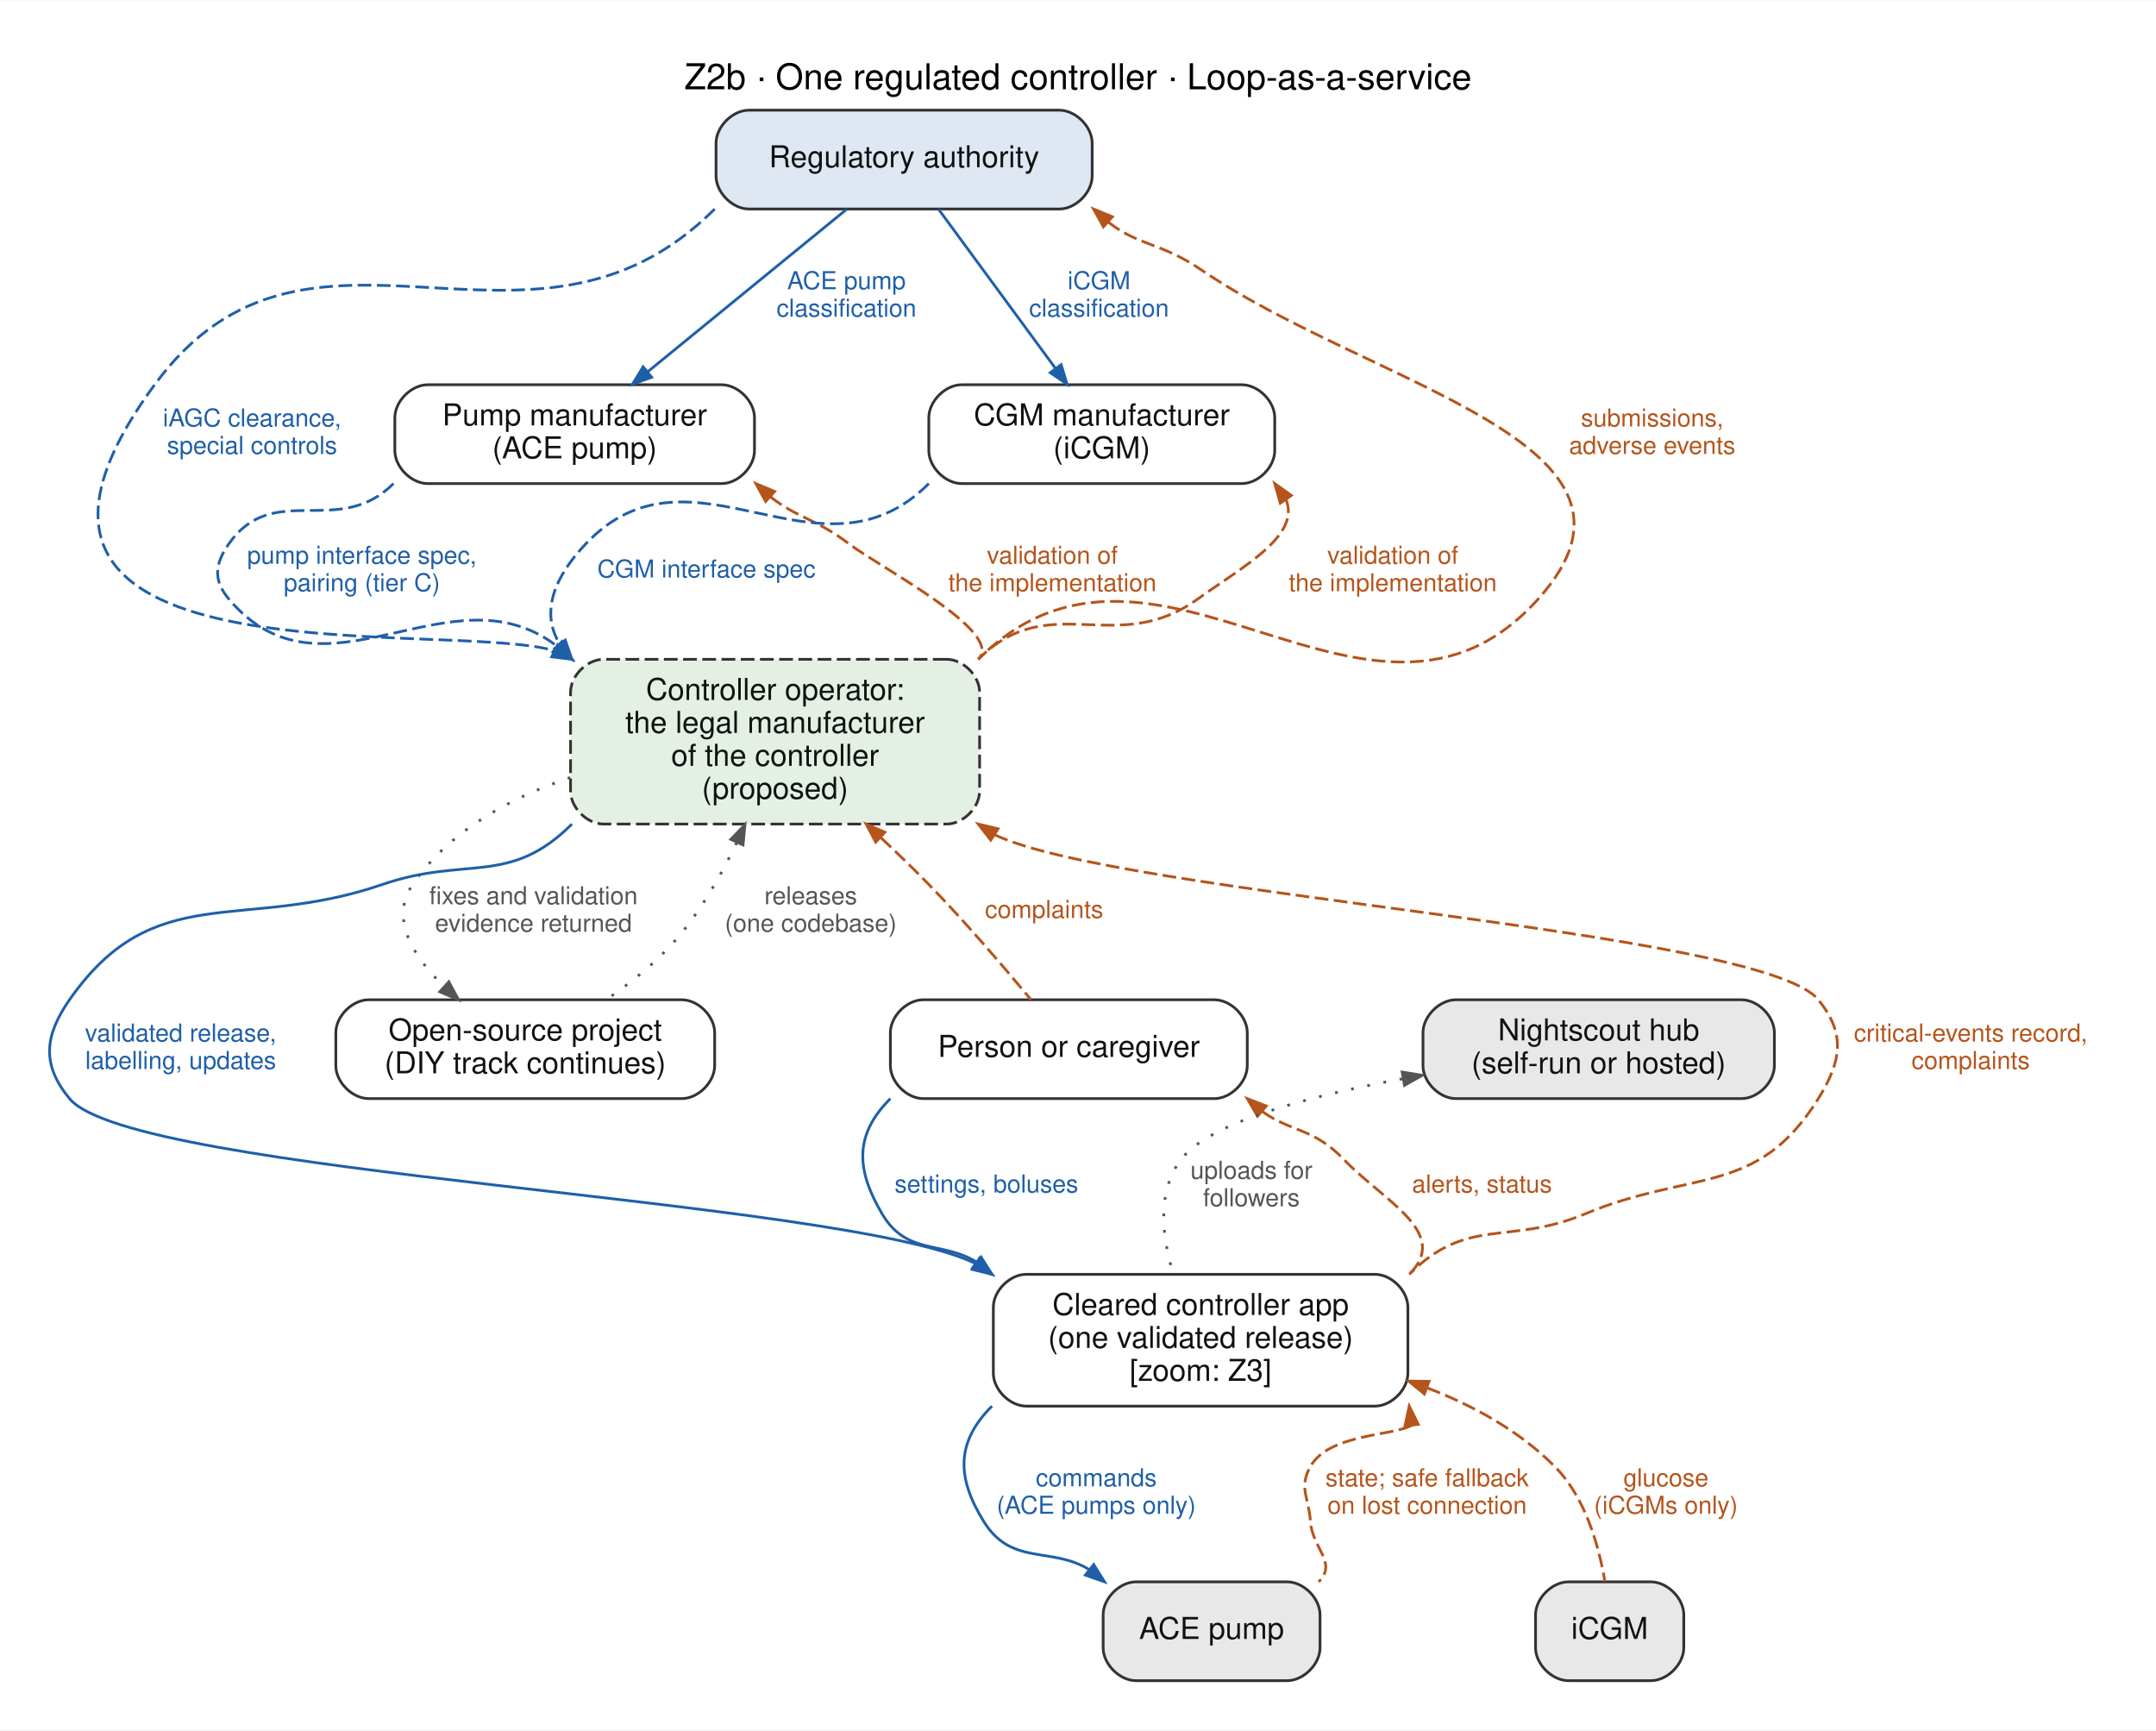
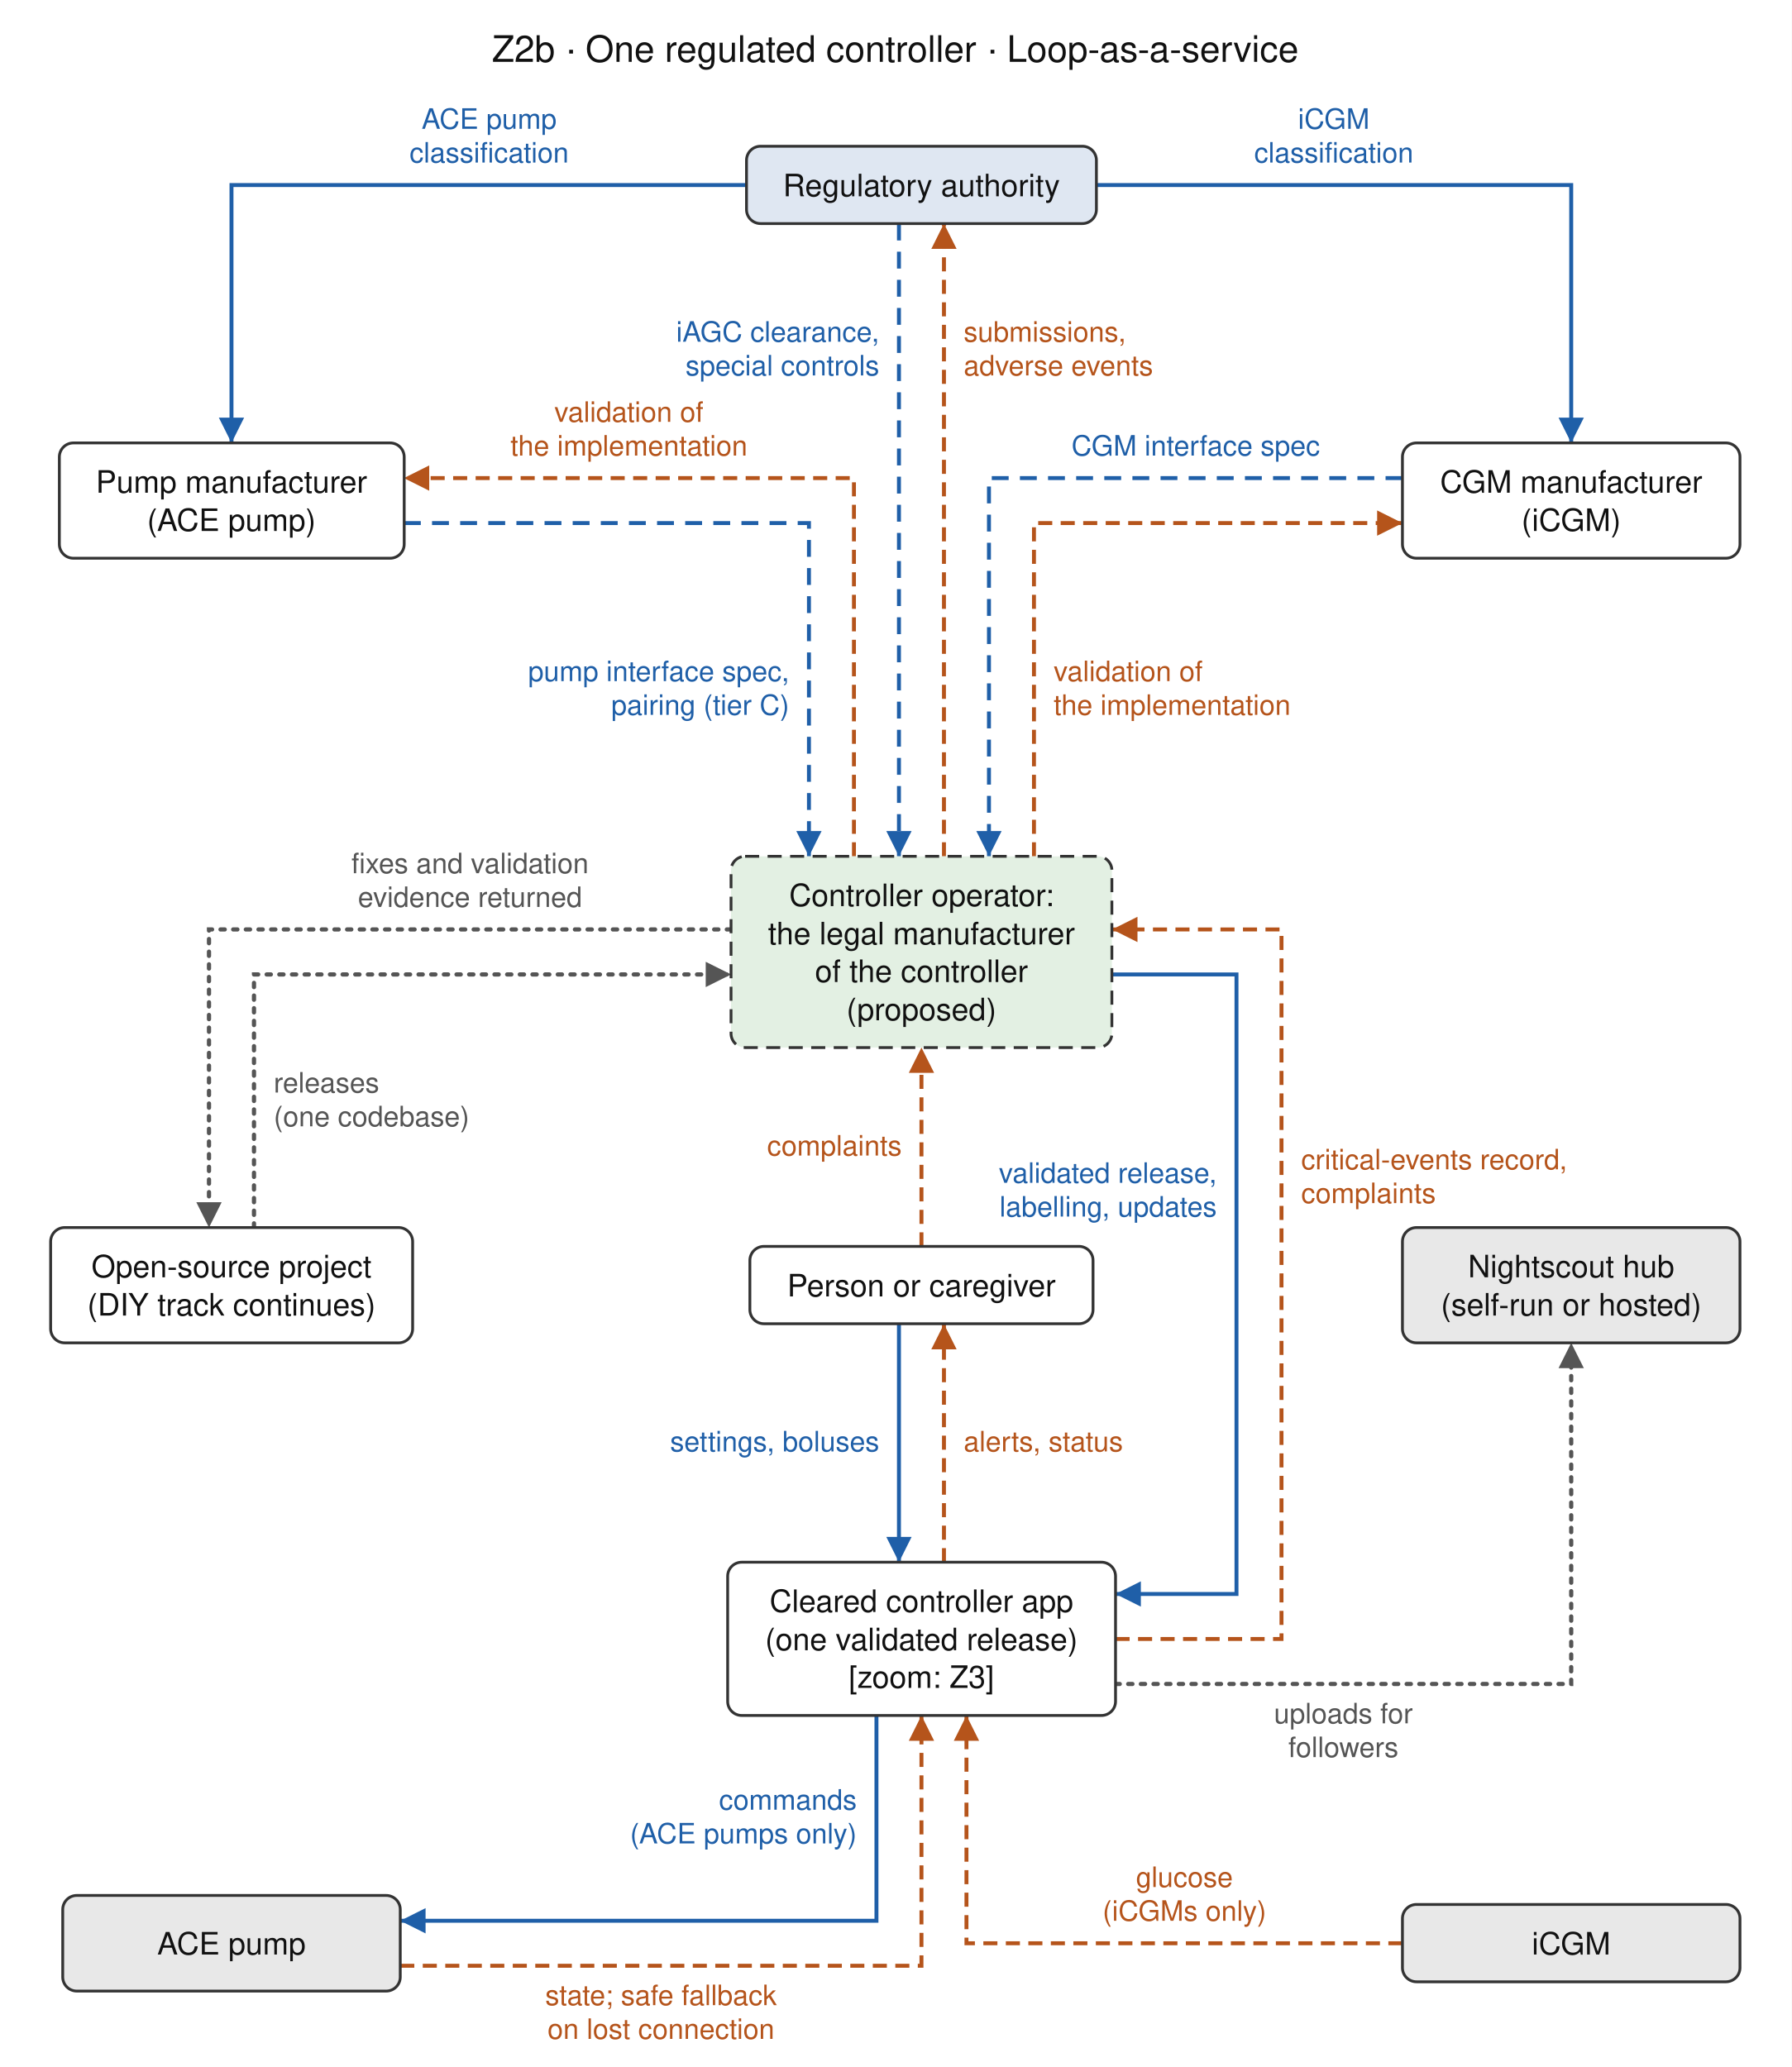
- <svg xmlns="http://www.w3.org/2000/svg" width="785pt" height="630pt" viewBox="0.00 0.00 785.32 630.00">
-   <g id="graph0" class="graph" transform="scale(1 1) rotate(0) translate(18 612)">
-     <polygon fill="#ffffff" stroke="transparent" points="-18,18 -18,-612 767.32,-612 767.32,18 -18,18" />
-     <text text-anchor="middle" x="374.66" y="-579.6" font-family="Helvetica,sans-Serif" font-size="13.00">Z2b · One regulated controller · Loop-as-a-service</text>
-     <g id="node1" class="node">
-       <path fill="#dfe7f2" stroke="#333333" d="M367.82,-572C367.82,-572 254.82,-572 254.82,-572 248.82,-572 242.82,-566 242.82,-560 242.82,-560 242.82,-548 242.82,-548 242.82,-542 248.82,-536 254.82,-536 254.82,-536 367.82,-536 367.82,-536 373.82,-536 379.82,-542 379.82,-548 379.82,-548 379.82,-560 379.82,-560 379.82,-566 373.82,-572 367.82,-572" />
-       <text text-anchor="middle" x="311.32" y="-551.2" font-family="Helvetica,sans-Serif" font-size="11.00" fill="#111111">Regulatory authority</text>
-     </g>
-     <g id="node2" class="node">
-       <path fill="#ffffff" stroke="#333333" d="M244.82,-472C244.82,-472 137.82,-472 137.82,-472 131.82,-472 125.82,-466 125.82,-460 125.82,-460 125.82,-448 125.82,-448 125.82,-442 131.82,-436 137.82,-436 137.82,-436 244.82,-436 244.82,-436 250.82,-436 256.82,-442 256.82,-448 256.82,-448 256.82,-460 256.82,-460 256.82,-466 250.82,-472 244.82,-472" />
-       <text text-anchor="middle" x="191.32" y="-457.2" font-family="Helvetica,sans-Serif" font-size="11.00" fill="#111111">Pump manufacturer</text>
-       <text text-anchor="middle" x="191.32" y="-445.2" font-family="Helvetica,sans-Serif" font-size="11.00" fill="#111111">(ACE pump)</text>
-     </g>
-     <g id="edge7" class="edge">
-       <path fill="none" stroke="#1f5fa8" d="M290.42,-535.93C270.32,-519.52 239.87,-494.64 218.02,-476.81" />
-       <polygon fill="#1f5fa8" stroke="#1f5fa8" points="219.36,-474.73 212.39,-472.2 216.26,-478.53 219.36,-474.73" />
-       <text text-anchor="middle" x="290.32" y="-506.8" font-family="Helvetica,sans-Serif" font-size="9.00" fill="#1f5fa8">ACE pump</text>
-       <text text-anchor="middle" x="290.32" y="-496.8" font-family="Helvetica,sans-Serif" font-size="9.00" fill="#1f5fa8">classification</text>
-     </g>
-     <g id="node3" class="node">
-       <path fill="#ffffff" stroke="#333333" d="M434.32,-472C434.32,-472 332.32,-472 332.32,-472 326.32,-472 320.32,-466 320.32,-460 320.32,-460 320.32,-448 320.32,-448 320.32,-442 326.32,-436 332.32,-436 332.32,-436 434.32,-436 434.32,-436 440.32,-436 446.32,-442 446.32,-448 446.32,-448 446.32,-460 446.32,-460 446.32,-466 440.32,-472 434.32,-472" />
-       <text text-anchor="middle" x="383.32" y="-457.2" font-family="Helvetica,sans-Serif" font-size="11.00" fill="#111111">CGM manufacturer</text>
-       <text text-anchor="middle" x="383.32" y="-445.2" font-family="Helvetica,sans-Serif" font-size="11.00" fill="#111111">(iCGM)</text>
-     </g>
-     <g id="edge8" class="edge">
-       <path fill="none" stroke="#1f5fa8" d="M323.86,-535.93C335.66,-519.87 353.42,-495.7 366.46,-477.95" />
-       <polygon fill="#1f5fa8" stroke="#1f5fa8" points="368.51,-479.3 370.68,-472.2 364.56,-476.39 368.51,-479.3" />
-       <text text-anchor="middle" x="382.32" y="-506.8" font-family="Helvetica,sans-Serif" font-size="9.00" fill="#1f5fa8">iCGM</text>
-       <text text-anchor="middle" x="382.32" y="-496.8" font-family="Helvetica,sans-Serif" font-size="9.00" fill="#1f5fa8">classification</text>
-     </g>
-     <g id="node4" class="node">
-       <path fill="#e3f0e3" stroke="#333333" stroke-dasharray="5,2" d="M326.82,-372C326.82,-372 201.82,-372 201.82,-372 195.82,-372 189.82,-366 189.82,-360 189.82,-360 189.82,-324 189.82,-324 189.82,-318 195.82,-312 201.82,-312 201.82,-312 326.82,-312 326.82,-312 332.82,-312 338.82,-318 338.82,-324 338.82,-324 338.82,-360 338.82,-360 338.82,-366 332.82,-372 326.82,-372" />
-       <text text-anchor="middle" x="264.32" y="-357.2" font-family="Helvetica,sans-Serif" font-size="11.00" fill="#111111">Controller operator:</text>
-       <text text-anchor="middle" x="264.32" y="-345.2" font-family="Helvetica,sans-Serif" font-size="11.00" fill="#111111">the legal manufacturer</text>
-       <text text-anchor="middle" x="264.32" y="-333.2" font-family="Helvetica,sans-Serif" font-size="11.00" fill="#111111">of the controller</text>
-       <text text-anchor="middle" x="264.32" y="-321.2" font-family="Helvetica,sans-Serif" font-size="11.00" fill="#111111">(proposed)</text>
-     </g>
-     <g id="edge5" class="edge">
-       <path fill="none" stroke="#1f5fa8" stroke-dasharray="5,2" d="M242.32,-536C175.13,-468.81 94.57,-548.59 38.32,-472 -43.78,-360.19 143.03,-386.86 183.95,-375.15" />
-       <polygon fill="#1f5fa8" stroke="#1f5fa8" points="185.13,-377.3 190.32,-372 182.96,-372.9 185.13,-377.3" />
-       <text text-anchor="middle" x="73.82" y="-456.8" font-family="Helvetica,sans-Serif" font-size="9.00" fill="#1f5fa8">iAGC clearance,</text>
-       <text text-anchor="middle" x="73.82" y="-446.8" font-family="Helvetica,sans-Serif" font-size="9.00" fill="#1f5fa8">special controls</text>
-     </g>
-     <g id="edge6" class="edge">
-       <path fill="none" stroke="#b5541b" stroke-dasharray="5,2" d="M385.67,-531.24C396.79,-522.54 405.06,-523.72 419.32,-514 482.44,-471 593.35,-450.83 542.32,-394 481.39,-326.15 402.81,-436.48 338.32,-372" />
-       <polygon fill="#b5541b" stroke="#b5541b" points="383.92,-529.51 380.32,-536 387.18,-533.17 383.92,-529.51" />
-       <text text-anchor="middle" x="583.82" y="-456.8" font-family="Helvetica,sans-Serif" font-size="9.00" fill="#b5541b">submissions,</text>
-       <text text-anchor="middle" x="583.82" y="-446.8" font-family="Helvetica,sans-Serif" font-size="9.00" fill="#b5541b">adverse events</text>
-     </g>
-     <g id="edge9" class="edge">
-       <path fill="none" stroke="#1f5fa8" stroke-dasharray="5,2" d="M125.32,-436C105.24,-415.92 81.59,-437.29 65.32,-414 60.23,-406.71 59.61,-400.81 65.32,-394 99.89,-352.82 145.88,-406.39 184.66,-376.96" />
-       <polygon fill="#1f5fa8" stroke="#1f5fa8" points="186.67,-378.46 190.32,-372 183.44,-374.77 186.67,-378.46" />
-       <text text-anchor="middle" x="113.82" y="-406.8" font-family="Helvetica,sans-Serif" font-size="9.00" fill="#1f5fa8">pump interface spec,</text>
-       <text text-anchor="middle" x="113.82" y="-396.8" font-family="Helvetica,sans-Serif" font-size="9.00" fill="#1f5fa8">pairing (tier C)</text>
-     </g>
-     <g id="edge10" class="edge">
-       <path fill="none" stroke="#b5541b" stroke-dasharray="5,2" d="M262.65,-431.19C272.28,-423.48 279.14,-423.3 291.32,-414 302.46,-405.5 348.23,-381.9 338.32,-372" />
-       <polygon fill="#b5541b" stroke="#b5541b" points="260.88,-429.49 257.32,-436 264.16,-433.13 260.88,-429.49" />
-       <text text-anchor="middle" x="365.32" y="-406.8" font-family="Helvetica,sans-Serif" font-size="9.00" fill="#b5541b">validation of</text>
-       <text text-anchor="middle" x="365.32" y="-396.8" font-family="Helvetica,sans-Serif" font-size="9.00" fill="#b5541b">the implementation</text>
-     </g>
-     <g id="edge11" class="edge">
-       <path fill="none" stroke="#1f5fa8" stroke-dasharray="5,2" d="M320.32,-436C280.44,-396.11 234.08,-454.98 195.32,-414 184.22,-402.26 178.69,-389.5 185.79,-377.7" />
-       <polygon fill="#1f5fa8" stroke="#1f5fa8" points="187.89,-379 190.32,-372 184.05,-375.96 187.89,-379" />
-       <text text-anchor="middle" x="239.32" y="-401.8" font-family="Helvetica,sans-Serif" font-size="9.00" fill="#1f5fa8">CGM interface spec</text>
-     </g>
-     <g id="edge12" class="edge">
-       <path fill="none" stroke="#b5541b" stroke-dasharray="5,2" d="M450.42,-430.18C455.88,-416.88 434.24,-405.49 418.32,-394 388.43,-372.41 364.4,-398.07 338.32,-372" />
-       <polygon fill="#b5541b" stroke="#b5541b" points="448.35,-428.87 446.32,-436 452.36,-431.69 448.35,-428.87" />
-       <text text-anchor="middle" x="489.32" y="-406.8" font-family="Helvetica,sans-Serif" font-size="9.00" fill="#b5541b">validation of</text>
-       <text text-anchor="middle" x="489.32" y="-396.8" font-family="Helvetica,sans-Serif" font-size="9.00" fill="#b5541b">the implementation</text>
-     </g>
-     <g id="node5" class="node">
-       <path fill="#ffffff" stroke="#333333" d="M230.32,-248C230.32,-248 116.32,-248 116.32,-248 110.32,-248 104.32,-242 104.32,-236 104.32,-236 104.32,-224 104.32,-224 104.32,-218 110.32,-212 116.32,-212 116.32,-212 230.32,-212 230.32,-212 236.32,-212 242.32,-218 242.32,-224 242.32,-224 242.32,-236 242.32,-236 242.32,-242 236.32,-248 230.32,-248" />
-       <text text-anchor="middle" x="173.32" y="-233.2" font-family="Helvetica,sans-Serif" font-size="11.00" fill="#111111">Open-source project</text>
-       <text text-anchor="middle" x="173.32" y="-221.2" font-family="Helvetica,sans-Serif" font-size="11.00" fill="#111111">(DIY track continues)</text>
-     </g>
-     <g id="edge13" class="edge">
-       <path fill="none" stroke="#555555" stroke-dasharray="1,5" d="M250.34,-305.23C244.62,-293.25 237.23,-280.33 228.32,-270 221.14,-261.67 211.81,-254.2 202.89,-248.08" />
-       <polygon fill="#555555" stroke="#555555" points="248.2,-306.43 253.35,-311.77 252.65,-304.38 248.2,-306.43" />
-       <text text-anchor="middle" x="277.32" y="-282.8" font-family="Helvetica,sans-Serif" font-size="9.00" fill="#555555">releases</text>
-       <text text-anchor="middle" x="277.32" y="-272.8" font-family="Helvetica,sans-Serif" font-size="9.00" fill="#555555">(one codebase)</text>
-     </g>
-     <g id="edge14" class="edge">
-       <path fill="none" stroke="#555555" stroke-dasharray="1,5" d="M189.72,-328.93C167.56,-321.49 145.66,-309.45 132.32,-290 123.88,-277.69 132.29,-263.99 143.64,-252.9" />
-       <polygon fill="#555555" stroke="#555555" points="145.49,-254.53 149.02,-248 142.19,-250.91 145.49,-254.53" />
-       <text text-anchor="middle" x="176.32" y="-282.8" font-family="Helvetica,sans-Serif" font-size="9.00" fill="#555555">fixes and validation</text>
-       <text text-anchor="middle" x="176.32" y="-272.8" font-family="Helvetica,sans-Serif" font-size="9.00" fill="#555555">evidence returned</text>
-     </g>
-     <g id="node6" class="node">
-       <path fill="#ffffff" stroke="#333333" d="M424.32,-248C424.32,-248 318.32,-248 318.32,-248 312.32,-248 306.32,-242 306.32,-236 306.32,-236 306.32,-224 306.32,-224 306.32,-218 312.32,-212 318.32,-212 318.32,-212 424.32,-212 424.32,-212 430.32,-212 436.32,-218 436.32,-224 436.32,-224 436.32,-236 436.32,-236 436.32,-242 430.32,-248 424.32,-248" />
-       <text text-anchor="middle" x="371.32" y="-227.2" font-family="Helvetica,sans-Serif" font-size="11.00" fill="#111111">Person or caregiver</text>
-     </g>
-     <g id="edge19" class="edge">
-       <path fill="none" stroke="#b5541b" stroke-dasharray="5,2" d="M302.94,-306.95C308.87,-301.4 314.84,-295.62 320.32,-290 333.55,-276.42 347.56,-260.05 357.55,-248" />
-       <polygon fill="#b5541b" stroke="#b5541b" points="300.98,-305.42 297.51,-311.97 304.31,-309.01 300.98,-305.42" />
-       <text text-anchor="middle" x="362.32" y="-277.8" font-family="Helvetica,sans-Serif" font-size="9.00" fill="#b5541b">complaints</text>
-     </g>
-     <g id="node8" class="node">
-       <path fill="#ffffff" stroke="#333333" d="M482.82,-148C482.82,-148 355.82,-148 355.82,-148 349.82,-148 343.82,-142 343.82,-136 343.82,-136 343.82,-112 343.82,-112 343.82,-106 349.82,-100 355.82,-100 355.82,-100 482.82,-100 482.82,-100 488.82,-100 494.82,-106 494.82,-112 494.82,-112 494.82,-136 494.82,-136 494.82,-142 488.82,-148 482.82,-148" />
-       <text text-anchor="middle" x="419.32" y="-133.2" font-family="Helvetica,sans-Serif" font-size="11.00" fill="#111111">Cleared controller app</text>
-       <text text-anchor="middle" x="419.32" y="-121.2" font-family="Helvetica,sans-Serif" font-size="11.00" fill="#111111">(one validated release)</text>
-       <text text-anchor="middle" x="419.32" y="-109.2" font-family="Helvetica,sans-Serif" font-size="11.00" fill="#111111">[zoom: Z3]</text>
-     </g>
-     <g id="edge15" class="edge">
-       <path fill="none" stroke="#1f5fa8" d="M190.32,-312C167.56,-289.24 151.76,-300.46 121.32,-290 70.25,-272.46 38.21,-292.29 7.32,-248 -1.83,-234.88 -2.88,-224.33 7.32,-212 30.32,-184.21 288.19,-175.73 337.3,-151.95" />
-       <polygon fill="#1f5fa8" stroke="#1f5fa8" points="338.81,-153.89 343.32,-148 336.13,-149.79 338.81,-153.89" />
-       <text text-anchor="middle" x="47.82" y="-232.8" font-family="Helvetica,sans-Serif" font-size="9.00" fill="#1f5fa8">validated release,</text>
-       <text text-anchor="middle" x="47.82" y="-222.8" font-family="Helvetica,sans-Serif" font-size="9.00" fill="#1f5fa8">labelling, updates</text>
-     </g>
-     <g id="edge16" class="edge">
-       <path fill="none" stroke="#b5541b" stroke-dasharray="5,2" d="M344.38,-308.07C390.56,-286.03 623.62,-273.48 644.32,-248 654.41,-235.58 652.77,-225.59 644.32,-212 622.08,-176.21 598.22,-186.22 559.32,-170 531.56,-158.43 516.59,-169.27 495.32,-148" />
-       <polygon fill="#b5541b" stroke="#b5541b" points="342.87,-306.14 338.32,-312 345.53,-310.25 342.87,-306.14" />
-       <text text-anchor="middle" x="699.82" y="-232.8" font-family="Helvetica,sans-Serif" font-size="9.00" fill="#b5541b">critical-events record,</text>
-       <text text-anchor="middle" x="699.82" y="-222.8" font-family="Helvetica,sans-Serif" font-size="9.00" fill="#b5541b">complaints</text>
-     </g>
-     <g id="node7" class="node">
-       <path fill="#e8e8e8" stroke="#333333" d="M616.32,-248C616.32,-248 512.32,-248 512.32,-248 506.32,-248 500.32,-242 500.32,-236 500.32,-236 500.32,-224 500.32,-224 500.32,-218 506.32,-212 512.32,-212 512.32,-212 616.32,-212 616.32,-212 622.32,-212 628.32,-218 628.32,-224 628.32,-224 628.32,-236 628.32,-236 628.32,-242 622.32,-248 616.32,-248" />
-       <text text-anchor="middle" x="564.32" y="-233.2" font-family="Helvetica,sans-Serif" font-size="11.00" fill="#111111">Nightscout hub</text>
-       <text text-anchor="middle" x="564.32" y="-221.2" font-family="Helvetica,sans-Serif" font-size="11.00" fill="#111111">(self-run or hosted)</text>
-     </g>
-     <g id="edge17" class="edge">
-       <path fill="none" stroke="#1f5fa8" d="M306.32,-212C293.09,-198.77 293.8,-186.11 303.32,-170 312.28,-154.85 324.99,-160.22 337.57,-152.56" />
-       <polygon fill="#1f5fa8" stroke="#1f5fa8" points="339.36,-154.27 343.32,-148 336.31,-150.43 339.36,-154.27" />
-       <text text-anchor="middle" x="341.32" y="-177.8" font-family="Helvetica,sans-Serif" font-size="9.00" fill="#1f5fa8">settings, boluses</text>
-     </g>
-     <g id="edge18" class="edge">
-       <path fill="none" stroke="#b5541b" stroke-dasharray="5,2" d="M441.89,-207.24C452.15,-199.89 460.49,-201.29 471.32,-190 486.2,-174.48 510.52,-163.2 495.32,-148" />
-       <polygon fill="#b5541b" stroke="#b5541b" points="440.05,-205.59 436.32,-212 443.23,-209.31 440.05,-205.59" />
-       <text text-anchor="middle" x="521.82" y="-177.8" font-family="Helvetica,sans-Serif" font-size="9.00" fill="#b5541b">alerts, status</text>
-     </g>
-     <g id="edge20" class="edge">
-       <path fill="none" stroke="#555555" stroke-dasharray="1,5" d="M492.77,-219.19C458.49,-212.87 422.65,-203.31 412.32,-190 403.28,-178.34 405.22,-161.76 409.33,-148.27" />
-       <polygon fill="#555555" stroke="#555555" points="492.73,-221.67 500.05,-220.48 493.59,-216.84 492.73,-221.67" />
-       <text text-anchor="middle" x="437.82" y="-182.8" font-family="Helvetica,sans-Serif" font-size="9.00" fill="#555555">uploads for</text>
-       <text text-anchor="middle" x="437.82" y="-172.8" font-family="Helvetica,sans-Serif" font-size="9.00" fill="#555555">followers</text>
-     </g>
-     <g id="node9" class="node">
-       <path fill="#e8e8e8" stroke="#333333" d="M450.82,-36C450.82,-36 395.82,-36 395.82,-36 389.82,-36 383.82,-30 383.82,-24 383.82,-24 383.82,-12 383.82,-12 383.82,-6 389.82,0 395.82,0 395.82,0 450.82,0 450.82,0 456.82,0 462.82,-6 462.82,-12 462.82,-12 462.82,-24 462.82,-24 462.82,-30 456.82,-36 450.82,-36" />
-       <text text-anchor="middle" x="423.32" y="-15.2" font-family="Helvetica,sans-Serif" font-size="11.00" fill="#111111">ACE pump</text>
-     </g>
-     <g id="edge21" class="edge">
-       <path fill="none" stroke="#1f5fa8" d="M343.32,-100C330.09,-86.77 330.48,-73.92 340.32,-58 350.47,-41.58 364.94,-49.05 378.83,-40.4" />
-       <polygon fill="#1f5fa8" stroke="#1f5fa8" points="380.39,-42.29 384.32,-36 377.33,-38.46 380.39,-42.29" />
-       <text text-anchor="middle" x="381.32" y="-70.8" font-family="Helvetica,sans-Serif" font-size="9.00" fill="#1f5fa8">commands</text>
-       <text text-anchor="middle" x="381.32" y="-60.8" font-family="Helvetica,sans-Serif" font-size="9.00" fill="#1f5fa8">(ACE pumps only)</text>
-     </g>
-     <g id="edge22" class="edge">
-       <path fill="none" stroke="#b5541b" stroke-dasharray="5,2" d="M496.18,-93.01C489.47,-89.09 466.06,-90.01 459.32,-78 454.97,-70.25 458.72,-66.87 459.32,-58 459.99,-48.15 469.3,-42.98 462.32,-36" />
-       <polygon fill="#b5541b" stroke="#b5541b" points="493.74,-92.75 495.32,-100 498.6,-93.35 493.74,-92.75" />
-       <text text-anchor="middle" x="501.82" y="-70.8" font-family="Helvetica,sans-Serif" font-size="9.00" fill="#b5541b">state; safe fallback</text>
-       <text text-anchor="middle" x="501.82" y="-60.8" font-family="Helvetica,sans-Serif" font-size="9.00" fill="#b5541b">on lost connection</text>
-     </g>
-     <g id="node10" class="node">
-       <path fill="#e8e8e8" stroke="#333333" d="M583.32,-36C583.32,-36 553.32,-36 553.32,-36 547.32,-36 541.32,-30 541.32,-24 541.32,-24 541.32,-12 541.32,-12 541.32,-6 547.32,0 553.32,0 553.32,0 583.32,0 583.32,0 589.32,0 595.32,-6 595.32,-12 595.32,-12 595.32,-24 595.32,-24 595.32,-30 589.32,-36 583.32,-36" />
-       <text text-anchor="middle" x="568.32" y="-15.2" font-family="Helvetica,sans-Serif" font-size="11.00" fill="#111111">iCGM</text>
-     </g>
-     <g id="edge23" class="edge">
-       <path fill="none" stroke="#b5541b" stroke-dasharray="5,2" d="M501.9,-106.63C518.95,-100.06 535.57,-90.86 548.32,-78 559.44,-66.79 564.38,-49.17 566.58,-36.11" />
-       <polygon fill="#b5541b" stroke="#b5541b" points="500.83,-104.41 495.1,-109.11 502.51,-109.01 500.83,-104.41" />
-       <text text-anchor="middle" x="588.82" y="-70.8" font-family="Helvetica,sans-Serif" font-size="9.00" fill="#b5541b">glucose</text>
-       <text text-anchor="middle" x="588.82" y="-60.8" font-family="Helvetica,sans-Serif" font-size="9.00" fill="#b5541b">(iCGMs only)</text>
+ <svg xmlns="http://www.w3.org/2000/svg" width="637" height="735" viewBox="0 0 637 735" font-family="Helvetica, Arial, sans-serif">
+   <defs>
+     <marker id="ah1f5fa8" viewBox="0 0 10 10" refX="10" refY="5" markerUnits="userSpaceOnUse" markerWidth="9" markerHeight="9" orient="auto-start-reverse">
+       <path d="M0,0 L10,5 L0,10 z" fill="#1f5fa8" />
+     </marker>
+     <marker id="ah2e7d32" viewBox="0 0 10 10" refX="10" refY="5" markerUnits="userSpaceOnUse" markerWidth="9" markerHeight="9" orient="auto-start-reverse">
+       <path d="M0,0 L10,5 L0,10 z" fill="#2e7d32" />
+     </marker>
+     <marker id="ah555555" viewBox="0 0 10 10" refX="10" refY="5" markerUnits="userSpaceOnUse" markerWidth="9" markerHeight="9" orient="auto-start-reverse">
+       <path d="M0,0 L10,5 L0,10 z" fill="#555555" />
+     </marker>
+     <marker id="ah888888" viewBox="0 0 10 10" refX="10" refY="5" markerUnits="userSpaceOnUse" markerWidth="9" markerHeight="9" orient="auto-start-reverse">
+       <path d="M0,0 L10,5 L0,10 z" fill="#888888" />
+     </marker>
+     <marker id="ahb5541b" viewBox="0 0 10 10" refX="10" refY="5" markerUnits="userSpaceOnUse" markerWidth="9" markerHeight="9" orient="auto-start-reverse">
+       <path d="M0,0 L10,5 L0,10 z" fill="#b5541b" />
+     </marker>
+     <marker id="ahc8c8c8" viewBox="0 0 10 10" refX="10" refY="5" markerUnits="userSpaceOnUse" markerWidth="9" markerHeight="9" orient="auto-start-reverse">
+       <path d="M0,0 L10,5 L0,10 z" fill="#c8c8c8" />
+     </marker>
+   </defs>
+   <rect x="0" y="0" width="637" height="735" fill="#ffffff" />
+   <text x="318.3" y="22" font-size="13" text-anchor="middle" fill="#111">Z2b · One regulated controller · Loop-as-a-service</text>
+   <g transform="translate(0.0,0.0)">
+     <g class="edge">
+       <path class="edge" d="M319.6,79.5 L319.6,304.5" fill="none" stroke="#1f5fa8" stroke-width="1.4" stroke-dasharray="6,4" stroke-linecap="butt" marker-end="url(#ah1f5fa8)" />
+     </g>
+     <g class="edge">
+       <path class="edge" d="M335.6,304.5 L335.6,79.5" fill="none" stroke="#b5541b" stroke-width="1.4" stroke-dasharray="5,3" stroke-linecap="butt" marker-end="url(#ahb5541b)" />
+     </g>
+     <g class="edge">
+       <path class="edge" d="M265.4,65.8 L82.3,65.8 L82.3,157.5" fill="none" stroke="#1f5fa8" stroke-width="1.4" stroke-linecap="butt" marker-end="url(#ah1f5fa8)" />
+     </g>
+     <g class="edge">
+       <path class="edge" d="M389.9,65.8 L558.6,65.8 L558.6,157.5" fill="none" stroke="#1f5fa8" stroke-width="1.4" stroke-linecap="butt" marker-end="url(#ah1f5fa8)" />
+     </g>
+     <g class="edge">
+       <path class="edge" d="M143.6,186.0 L287.6,186.0 L287.6,304.5" fill="none" stroke="#1f5fa8" stroke-width="1.4" stroke-dasharray="6,4" stroke-linecap="butt" marker-end="url(#ah1f5fa8)" />
+     </g>
+     <g class="edge">
+       <path class="edge" d="M303.6,304.5 L303.6,170.0 L143.6,170.0" fill="none" stroke="#b5541b" stroke-width="1.4" stroke-dasharray="5,3" stroke-linecap="butt" marker-end="url(#ahb5541b)" />
+     </g>
+     <g class="edge">
+       <path class="edge" d="M498.6,170.0 L351.6,170.0 L351.6,304.5" fill="none" stroke="#1f5fa8" stroke-width="1.4" stroke-dasharray="6,4" stroke-linecap="butt" marker-end="url(#ah1f5fa8)" />
+     </g>
+     <g class="edge">
+       <path class="edge" d="M367.6,304.5 L367.6,186.0 L498.6,186.0" fill="none" stroke="#b5541b" stroke-width="1.4" stroke-dasharray="5,3" stroke-linecap="butt" marker-end="url(#ahb5541b)" />
+     </g>
+     <g class="edge">
+       <path class="edge" d="M90.3,436.5 L90.3,346.5 L259.9,346.5" fill="none" stroke="#555555" stroke-width="1.5" stroke-dasharray="1.5,3" stroke-linecap="round" marker-end="url(#ah555555)" />
+     </g>
+     <g class="edge">
+       <path class="edge" d="M259.9,330.5 L74.3,330.5 L74.3,436.5" fill="none" stroke="#555555" stroke-width="1.5" stroke-dasharray="1.5,3" stroke-linecap="round" marker-end="url(#ah555555)" />
+     </g>
+     <g class="edge">
+       <path class="edge" d="M395.4,346.5 L439.6,346.5 L439.6,566.8 L396.6,566.8" fill="none" stroke="#1f5fa8" stroke-width="1.4" stroke-linecap="butt" marker-end="url(#ah1f5fa8)" />
+     </g>
+     <g class="edge">
+       <path class="edge" d="M396.6,582.8 L455.6,582.8 L455.6,330.5 L395.4,330.5" fill="none" stroke="#b5541b" stroke-width="1.4" stroke-dasharray="5,3" stroke-linecap="butt" marker-end="url(#ahb5541b)" />
+     </g>
+     <g class="edge">
+       <path class="edge" d="M319.6,470.8 L319.6,555.5" fill="none" stroke="#1f5fa8" stroke-width="1.4" stroke-linecap="butt" marker-end="url(#ah1f5fa8)" />
+     </g>
+     <g class="edge">
+       <path class="edge" d="M335.6,555.5 L335.6,470.8" fill="none" stroke="#b5541b" stroke-width="1.4" stroke-dasharray="5,3" stroke-linecap="butt" marker-end="url(#ahb5541b)" />
+     </g>
+     <g class="edge">
+       <path class="edge" d="M327.6,443.2 L327.6,372.5" fill="none" stroke="#b5541b" stroke-width="1.4" stroke-dasharray="5,3" stroke-linecap="butt" marker-end="url(#ahb5541b)" />
+     </g>
+     <g class="edge">
+       <path class="edge" d="M396.6,598.8 L558.6,598.8 L558.6,477.5" fill="none" stroke="#555555" stroke-width="1.5" stroke-dasharray="1.5,3" stroke-linecap="round" marker-end="url(#ah555555)" />
+     </g>
+     <g class="edge">
+       <path class="edge" d="M311.6,610.0 L311.6,683.0 L142.3,683.0" fill="none" stroke="#1f5fa8" stroke-width="1.4" stroke-linecap="butt" marker-end="url(#ah1f5fa8)" />
+     </g>
+     <g class="edge">
+       <path class="edge" d="M142.3,699.0 L327.6,699.0 L327.6,610.0" fill="none" stroke="#b5541b" stroke-width="1.4" stroke-dasharray="5,3" stroke-linecap="butt" marker-end="url(#ahb5541b)" />
+     </g>
+     <g class="edge">
+       <path class="edge" d="M498.6,691.0 L343.6,691.0 L343.6,610.0" fill="none" stroke="#b5541b" stroke-width="1.4" stroke-dasharray="5,3" stroke-linecap="butt" marker-end="url(#ahb5541b)" />
+     </g>
+     <g class="node" data-id="reg">
+       <rect x="265.4" y="52.0" width="124.4" height="27.5" rx="5" fill="#dfe7f2" stroke="#333333" stroke-width="1" />
+       <text x="327.6" y="69.8" font-size="11" text-anchor="middle" fill="#111111">Regulatory authority</text>
+     </g>
+     <g class="node" data-id="pumpmfr">
+       <rect x="21.1" y="157.5" width="122.6" height="41.0" rx="5" fill="#ffffff" stroke="#333333" stroke-width="1" />
+       <text x="82.3" y="175.2" font-size="11" text-anchor="middle" fill="#111111">Pump manufacturer</text>
+       <text x="82.3" y="188.8" font-size="11" text-anchor="middle" fill="#111111">(ACE pump)</text>
+     </g>
+     <g class="node" data-id="cgmmfr">
+       <rect x="498.6" y="157.5" width="120.0" height="41.0" rx="5" fill="#ffffff" stroke="#333333" stroke-width="1" />
+       <text x="558.6" y="175.2" font-size="11" text-anchor="middle" fill="#111111">CGM manufacturer</text>
+       <text x="558.6" y="188.8" font-size="11" text-anchor="middle" fill="#111111">(iCGM)</text>
+     </g>
+     <g class="node" data-id="op">
+       <rect x="259.9" y="304.5" width="135.4" height="68.0" rx="5" fill="#e3f0e3" stroke="#333333" stroke-width="1" stroke-dasharray="5,3" />
+       <text x="327.6" y="322.2" font-size="11" text-anchor="middle" fill="#111111">Controller operator:</text>
+       <text x="327.6" y="335.8" font-size="11" text-anchor="middle" fill="#111111">the legal manufacturer</text>
+       <text x="327.6" y="349.2" font-size="11" text-anchor="middle" fill="#111111">of the controller</text>
+       <text x="327.6" y="362.8" font-size="11" text-anchor="middle" fill="#111111">(proposed)</text>
+     </g>
+     <g class="node" data-id="project">
+       <rect x="18.0" y="436.5" width="128.7" height="41.0" rx="5" fill="#ffffff" stroke="#333333" stroke-width="1" />
+       <text x="82.3" y="454.2" font-size="11" text-anchor="middle" fill="#111111">Open-source project</text>
+       <text x="82.3" y="467.8" font-size="11" text-anchor="middle" fill="#111111">(DIY track continues)</text>
+     </g>
+     <g class="node" data-id="person">
+       <rect x="266.6" y="443.2" width="122.0" height="27.5" rx="5" fill="#ffffff" stroke="#333333" stroke-width="1" />
+       <text x="327.6" y="461.0" font-size="11" text-anchor="middle" fill="#111111">Person or caregiver</text>
+     </g>
+     <g class="node" data-id="hub">
+       <rect x="498.6" y="436.5" width="120.0" height="41.0" rx="5" fill="#e8e8e8" stroke="#333333" stroke-width="1" />
+       <text x="558.6" y="454.2" font-size="11" text-anchor="middle" fill="#111111">Nightscout hub</text>
+       <text x="558.6" y="467.8" font-size="11" text-anchor="middle" fill="#111111">(self-run or hosted)</text>
+     </g>
+     <g class="node" data-id="app">
+       <rect x="258.7" y="555.5" width="137.9" height="54.5" rx="5" fill="#ffffff" stroke="#333333" stroke-width="1" />
+       <text x="327.6" y="573.2" font-size="11" text-anchor="middle" fill="#111111">Cleared controller app</text>
+       <text x="327.6" y="586.8" font-size="11" text-anchor="middle" fill="#111111">(one validated release)</text>
+       <text x="327.6" y="600.2" font-size="11" text-anchor="middle" fill="#111111">[zoom: Z3]</text>
+     </g>
+     <g class="node" data-id="pump">
+       <rect x="22.3" y="674.0" width="120.0" height="34.0" rx="5" fill="#e8e8e8" stroke="#333333" stroke-width="1" />
+       <text x="82.3" y="695.0" font-size="11" text-anchor="middle" fill="#111111">ACE pump</text>
+     </g>
+     <g class="node" data-id="cgm">
+       <rect x="498.6" y="677.2" width="120.0" height="27.5" rx="5" fill="#e8e8e8" stroke="#333333" stroke-width="1" />
+       <text x="558.6" y="695.0" font-size="11" text-anchor="middle" fill="#111111">iCGM</text>
+     </g>
+     <g class="elabel" data-k="0">
+       <text x="312.6" y="121.5" font-size="10" text-anchor="end" fill="#1f5fa8">iAGC clearance,</text>
+       <text x="312.6" y="133.5" font-size="10" text-anchor="end" fill="#1f5fa8">special controls</text>
+     </g>
+     <g class="elabel" data-k="1">
+       <text x="342.6" y="121.5" font-size="10" text-anchor="start" fill="#b5541b">submissions,</text>
+       <text x="342.6" y="133.5" font-size="10" text-anchor="start" fill="#b5541b">adverse events</text>
+     </g>
+     <g class="elabel" data-k="2">
+       <text x="173.9" y="45.8" font-size="10" text-anchor="middle" fill="#1f5fa8">ACE pump</text>
+       <text x="173.9" y="57.8" font-size="10" text-anchor="middle" fill="#1f5fa8">classification</text>
+     </g>
+     <g class="elabel" data-k="3">
+       <text x="474.2" y="45.8" font-size="10" text-anchor="middle" fill="#1f5fa8">iCGM</text>
+       <text x="474.2" y="57.8" font-size="10" text-anchor="middle" fill="#1f5fa8">classification</text>
+     </g>
+     <g class="elabel" data-k="4">
+       <text x="280.6" y="242.2" font-size="10" text-anchor="end" fill="#1f5fa8">pump interface spec,</text>
+       <text x="280.6" y="254.2" font-size="10" text-anchor="end" fill="#1f5fa8">pairing (tier C)</text>
+     </g>
+     <g class="elabel" data-k="5">
+       <text x="223.6" y="150.0" font-size="10" text-anchor="middle" fill="#b5541b">validation of</text>
+       <text x="223.6" y="162.0" font-size="10" text-anchor="middle" fill="#b5541b">the implementation</text>
+     </g>
+     <g class="elabel" data-k="6">
+       <text x="425.1" y="162.0" font-size="10" text-anchor="middle" fill="#1f5fa8">CGM interface spec</text>
+     </g>
+     <g class="elabel" data-k="7">
+       <text x="374.6" y="242.2" font-size="10" text-anchor="start" fill="#b5541b">validation of</text>
+       <text x="374.6" y="254.2" font-size="10" text-anchor="start" fill="#b5541b">the implementation</text>
+     </g>
+     <g class="elabel" data-k="8">
+       <text x="97.3" y="388.5" font-size="10" text-anchor="start" fill="#555555">releases</text>
+       <text x="97.3" y="400.5" font-size="10" text-anchor="start" fill="#555555">(one codebase)</text>
+     </g>
+     <g class="elabel" data-k="9">
+       <text x="167.1" y="310.5" font-size="10" text-anchor="middle" fill="#555555">fixes and validation</text>
+       <text x="167.1" y="322.5" font-size="10" text-anchor="middle" fill="#555555">evidence returned</text>
+     </g>
+     <g class="elabel" data-k="10">
+       <text x="432.6" y="420.6" font-size="10" text-anchor="end" fill="#1f5fa8">validated release,</text>
+       <text x="432.6" y="432.6" font-size="10" text-anchor="end" fill="#1f5fa8">labelling, updates</text>
+     </g>
+     <g class="elabel" data-k="11">
+       <text x="462.6" y="415.8" font-size="10" text-anchor="start" fill="#b5541b">critical-events record,</text>
+       <text x="462.6" y="427.8" font-size="10" text-anchor="start" fill="#b5541b">complaints</text>
+     </g>
+     <g class="elabel" data-k="12">
+       <text x="312.6" y="516.1" font-size="10" text-anchor="end" fill="#1f5fa8">settings, boluses</text>
+     </g>
+     <g class="elabel" data-k="13">
+       <text x="342.6" y="516.1" font-size="10" text-anchor="start" fill="#b5541b">alerts, status</text>
+     </g>
+     <g class="elabel" data-k="14">
+       <text x="320.6" y="410.9" font-size="10" text-anchor="end" fill="#b5541b">complaints</text>
+     </g>
+     <g class="elabel" data-k="15">
+       <text x="477.6" y="612.8" font-size="10" text-anchor="middle" fill="#555555">uploads for</text>
+       <text x="477.6" y="624.8" font-size="10" text-anchor="middle" fill="#555555">followers</text>
+     </g>
+     <g class="elabel" data-k="16">
+       <text x="304.6" y="643.5" font-size="10" text-anchor="end" fill="#1f5fa8">commands</text>
+       <text x="304.6" y="655.5" font-size="10" text-anchor="end" fill="#1f5fa8">(ACE pumps only)</text>
+     </g>
+     <g class="elabel" data-k="17">
+       <text x="235.0" y="713.0" font-size="10" text-anchor="middle" fill="#b5541b">state; safe fallback</text>
+       <text x="235.0" y="725.0" font-size="10" text-anchor="middle" fill="#b5541b">on lost connection</text>
+     </g>
+     <g class="elabel" data-k="18">
+       <text x="421.1" y="671.0" font-size="10" text-anchor="middle" fill="#b5541b">glucose</text>
+       <text x="421.1" y="683.0" font-size="10" text-anchor="middle" fill="#b5541b">(iCGMs only)</text>
    </g>
  </g>
</svg>
